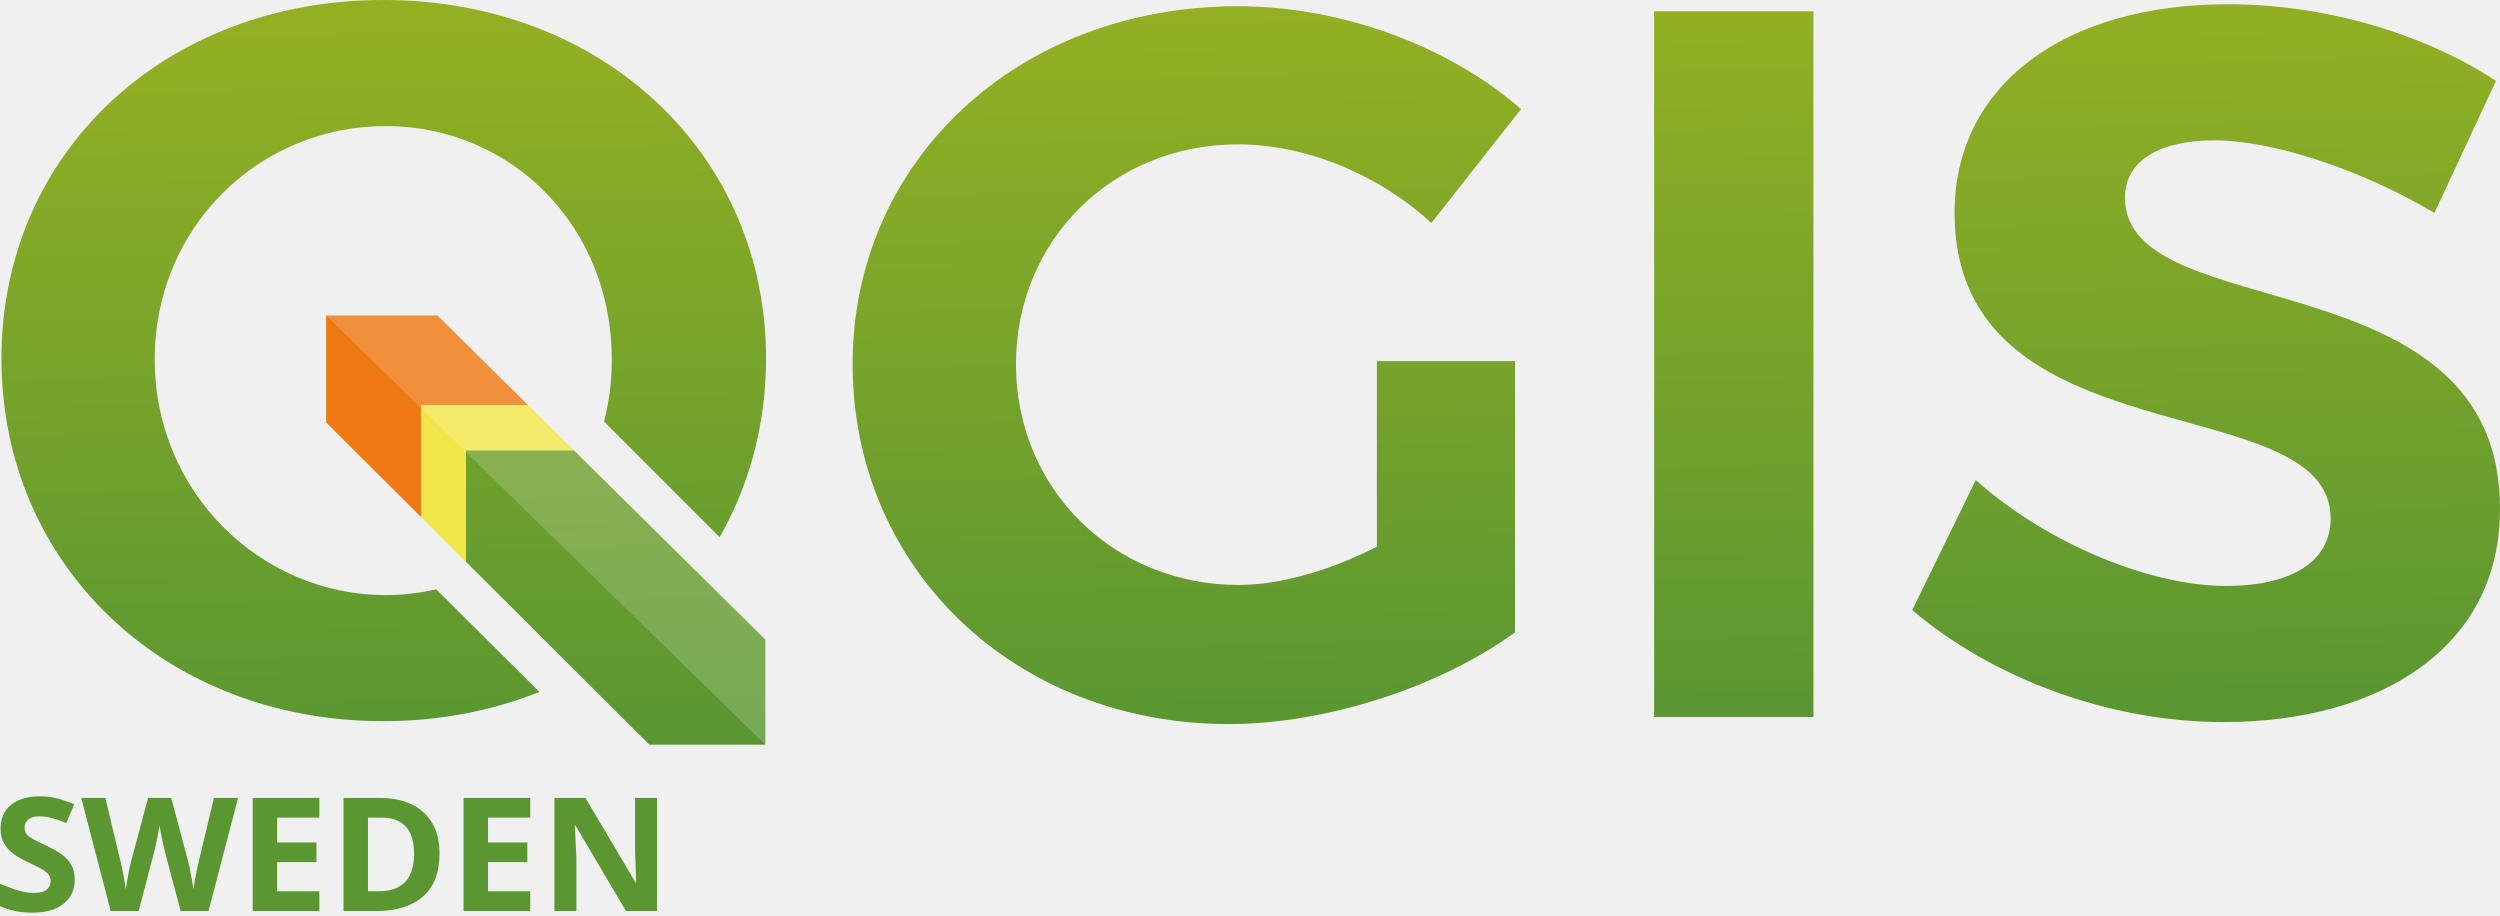
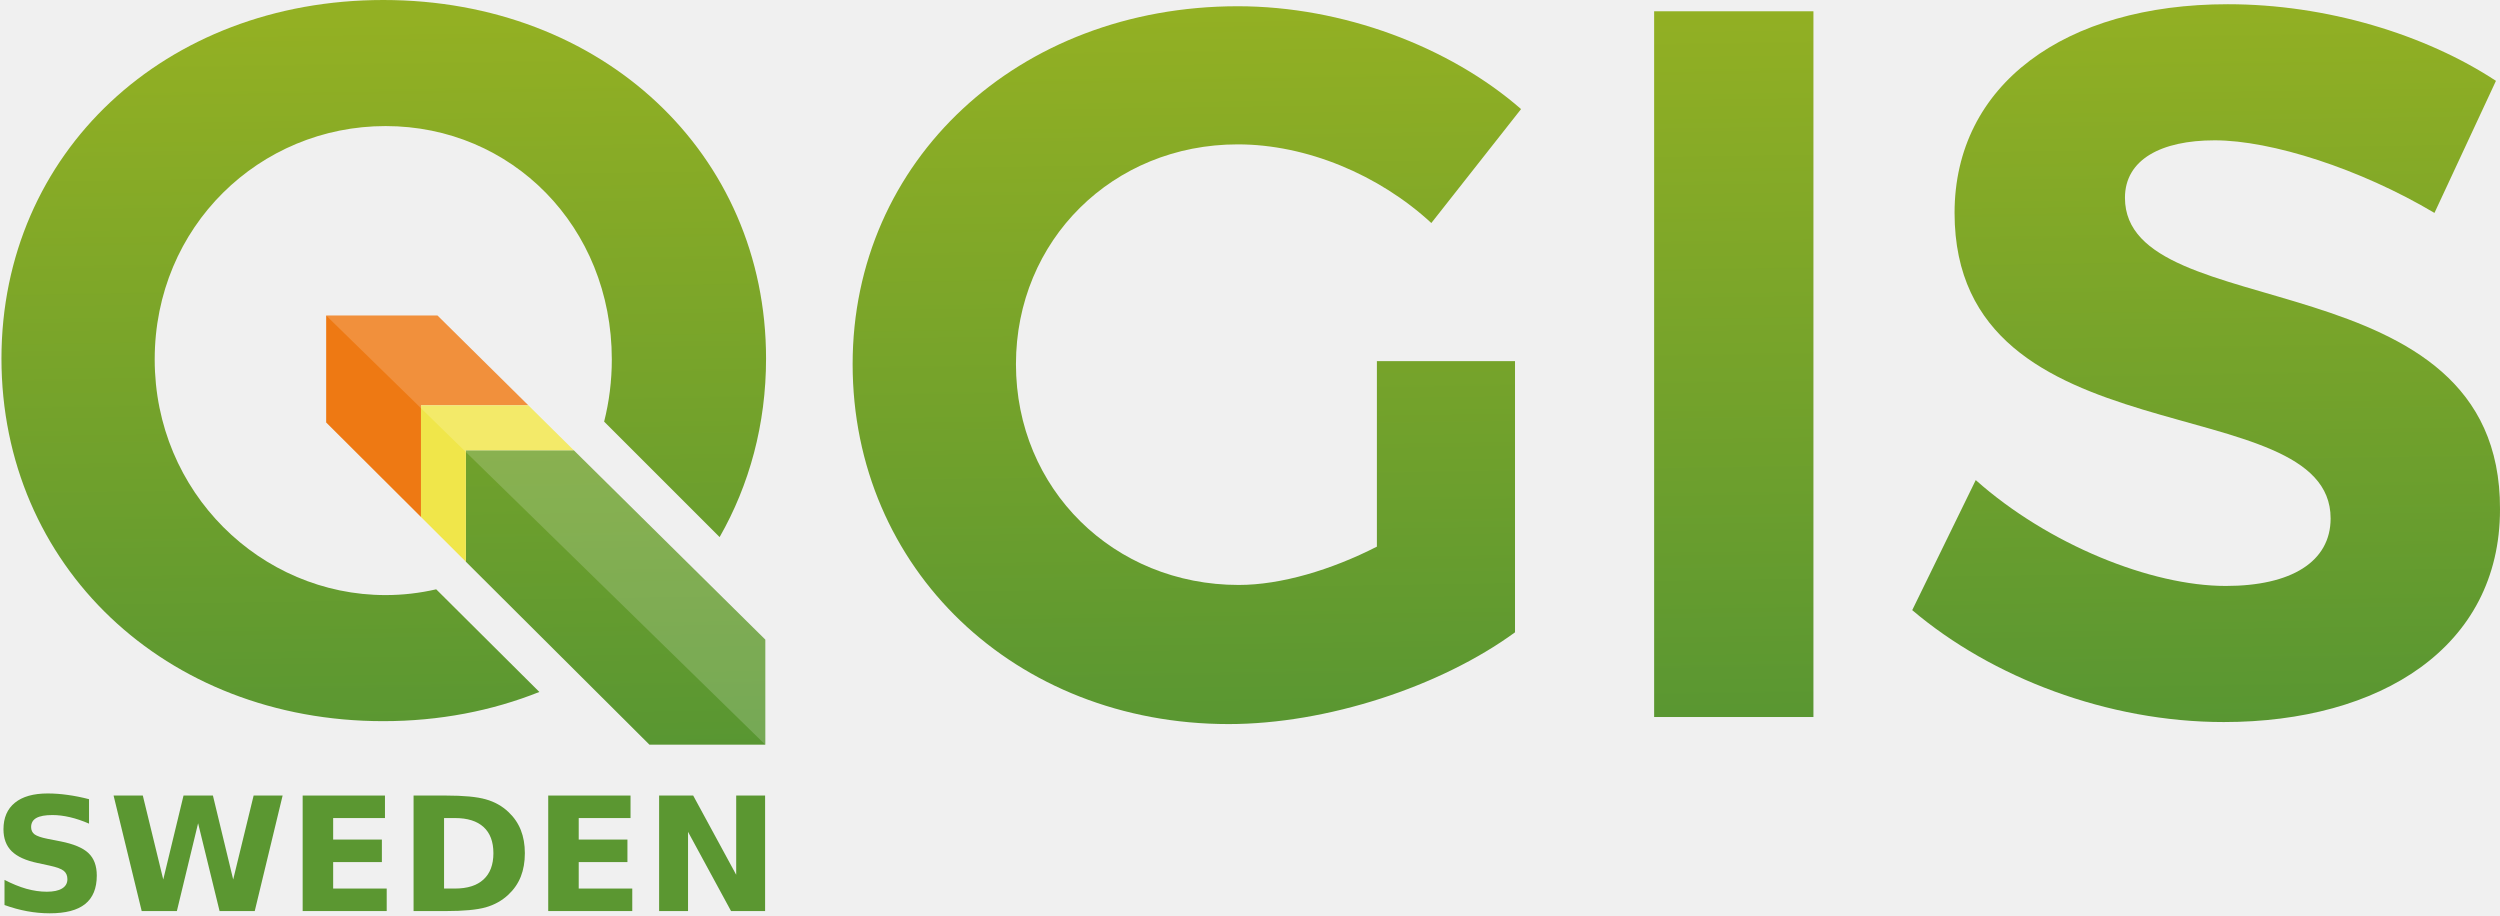
<svg xmlns="http://www.w3.org/2000/svg" xmlns:xlink="http://www.w3.org/1999/xlink" version="1.1" id="Layer_1" x="0px" y="0px" width="501.006" height="183.426" viewBox="0 0 501.006 183.426" enable-background="new 0 0 722.569 346.291" xml:space="preserve">
  <defs id="defs44">
    <linearGradient xlink:href="#SVGID_5_" id="linearGradient4329" x1="721.101" y1="248.369" x2="717.758" y2="167.989" gradientUnits="userSpaceOnUse" gradientTransform="translate(-100.2559,2.387539)" />
    <linearGradient xlink:href="#SVGID_5_" id="linearGradient4331" gradientUnits="userSpaceOnUse" x1="188.753" y1="250.235" x2="186.512" y2="102.936" gradientTransform="translate(-110.635,-98.765)" />
    <linearGradient xlink:href="#SVGID_5_" id="linearGradient4440" x1="105.504" y1="98.687" x2="606.498" y2="98.687" gradientUnits="userSpaceOnUse" />
  </defs>
  <linearGradient id="SVGID_1_" gradientUnits="userSpaceOnUse" x1="350.022" y1="247.783" x2="347.782" y2="100.484" gradientTransform="translate(-110.635,-98.765)">
    <stop offset="0" style="stop-color:#589632" id="stop6" />
    <stop offset="1" style="stop-color:#93B023" id="stop8" />
  </linearGradient>
  <linearGradient id="SVGID_2_" gradientUnits="userSpaceOnUse" x1="459.222" y1="246.123" x2="456.981" y2="98.822" gradientTransform="translate(-110.635,-98.765)">
    <stop offset="0" style="stop-color:#589632" id="stop13" />
    <stop offset="1" style="stop-color:#93B023" id="stop15" />
  </linearGradient>
  <linearGradient id="SVGID_3_" gradientUnits="userSpaceOnUse" x1="553.507" y1="244.688" x2="551.266" y2="97.388" gradientTransform="translate(-110.635,-98.765)">
    <stop offset="0" style="stop-color:#589632" id="stop20" />
    <stop offset="1" style="stop-color:#93B023" id="stop22" />
  </linearGradient>
  <linearGradient id="SVGID_4_" gradientUnits="userSpaceOnUse" x1="234.47" y1="250.034" x2="232.211" y2="101.498">
    <stop offset="0" style="stop-color:#589632" id="stop27" />
    <stop offset="1" style="stop-color:#93B023" id="stop29" />
  </linearGradient>
  <linearGradient id="SVGID_5_" gradientUnits="userSpaceOnUse" x1="188.753" y1="250.235" x2="186.512" y2="102.936">
    <stop offset="0" style="stop-color:#589632" id="stop36" />
    <stop offset="1" style="stop-color:#93B023" id="stop38" />
  </linearGradient>
  <polygon style="fill:#ee7913" points="176,162 176,183.433 195,202.37 195,180 216.513,180 198.306,162 " id="polygon3" transform="translate(-110.635,-98.765)" />
  <path style="fill:url(#SVGID_1_)" d="m 303.611,72.37 0,54.35 c -14.951,10.911 -37.782,18.386 -57.38,18.386 -42.833,0 -75.362,-31.113 -75.362,-72.129 0,-40.813 33.135,-71.725 77.182,-71.725 21.013,0 42.427,8.082 56.773,20.608 l -17.982,22.832 c -10.507,-9.698 -25.052,-15.76 -38.791,-15.76 -25.055,0 -44.451,19.194 -44.451,44.045 0,25.053 19.599,44.249 44.651,44.249 8.486,0 18.589,-3.031 27.681,-7.678 l 0,-37.177 27.679,0 z" id="path10" />
  <path style="fill:url(#SVGID_2_)" d="m 331.494,143.691 0,-141.43 31.922,0 0,141.43 -31.922,0 z" id="path17" />
  <path style="fill:url(#SVGID_3_)" d="m 500.196,16.202 -12.324,26.467 c -14.951,-8.89 -32.731,-14.547 -44.045,-14.547 -10.708,0 -17.981,3.839 -17.981,11.517 0,26.064 75.362,11.517 75.16,62.431 0,27.68 -24.045,42.631 -55.36,42.631 -23.236,0 -46.471,-8.89 -62.431,-22.427 l 12.728,-26.063 c 14.548,12.932 35.155,21.215 50.106,21.215 13.134,0 21.013,-4.849 21.013,-13.537 0,-26.669 -75.362,-11.112 -75.362,-61.219 0,-25.659 22.023,-41.823 54.755,-41.823 19.8,-0.001 39.599,6.061 53.741,15.355 z" id="path24" />
  <polygon style="fill:url(#SVGID_4_)" points="204,211.34 240.782,248 264,248 264,226.946 225.617,189 204,189 " id="polygon31" transform="translate(-110.635,-98.765)" />
  <polygon style="fill:#f0e64a" points="195,180 195,202.37 204,211.34 204,189 225.617,189 216.513,180 " id="polygon33" transform="translate(-110.635,-98.765)" />
  <path style="fill:url(#linearGradient4331)" d="m 87.417,118.099 c -3.259,0.75 -6.648,1.157 -10.144,1.157 -25.005,0 -46.271,-20.562 -46.271,-47.222 0,-26.66 21.032,-46.769 46.271,-46.769 25.239,0 45.336,20.108 45.336,46.769 0,4.336 -0.54,8.508 -1.539,12.46 l 23.144,23.14 c 5.967,-10.455 9.305,-22.611 9.305,-35.778 0,-41.09 -32.791,-71.856 -76.714,-71.856 -43.722,0 -76.512,30.564 -76.512,71.856 0,41.494 32.791,72.666 76.512,72.666 11.287,0 21.835,-2.076 31.284,-5.854 l -20.672,-20.569 z" id="path40" />
  <path d="m 65.365,63.235 88,86 0,-21.055 -38.383,-37.945 -9.104,-9 -18.207,-18 z" id="polygon4174" style="fill:#ffffff;fill-opacity:0.173" />
-   <text xml:space="preserve" style="font-style:normal;font-weight:normal;font-size:32.131px;line-height:125%;font-family:sans-serif;letter-spacing:0px;word-spacing:0px;fill:#5b9731;fill-opacity:1;stroke:none;stroke-width:1px;stroke-linecap:butt;stroke-linejoin:miter;stroke-opacity:1" x="-1.618" y="184.738" id="text4430" transform="scale(1.011827,0.9883114)">
-     <tspan id="tspan4432" x="-1.618" y="184.738" style="font-style:normal;font-variant:normal;font-weight:bold;font-stretch:normal;font-family:sans-serif;-inkscape-font-specification:'sans-serif Bold';fill:#5b9731;fill-opacity:1">SWEDEN</tspan>
-   </text>
+   <g transform="scale(1.011827,0.9883114)" style="font-style:normal;font-weight:normal;font-size:32.131px;line-height:125%;font-family:sans-serif;letter-spacing:0px;word-spacing:0px;fill:#5b9731;fill-opacity:1;stroke:none;stroke-width:1px;stroke-linecap:butt;stroke-linejoin:miter;stroke-opacity:1" id="text4430">
+     <path d="m 17.632,162.052 0,4.958 q -1.93,-0.863 -3.765,-1.302 -1.836,-0.439 -3.467,-0.439 -2.165,0 -3.201,0.596 -1.035,0.596 -1.035,1.851 0,0.941 0.69,1.475 0.706,0.518 2.542,0.894 l 2.573,0.518 q 3.907,0.784 5.554,2.385 1.647,1.6 1.647,4.55 0,3.875 -2.306,5.774 -2.291,1.883 -7.013,1.883 -2.228,0 -4.471,-0.424 -2.244,-0.424 -4.487,-1.255 l 0,-5.099 q 2.244,1.192 4.33,1.804 2.102,0.596 4.048,0.596 1.977,0 3.028,-0.659 1.051,-0.659 1.051,-1.883 0,-1.098 -0.722,-1.694 -0.706,-0.596 -2.84,-1.067 l -2.338,-0.518 q -3.514,-0.753 -5.146,-2.4 -1.616,-1.647 -1.616,-4.44 0,-3.499 2.259,-5.381 2.259,-1.883 6.495,-1.883 1.93,0 3.969,0.298 2.04,0.282 4.22,0.863 z" style="font-style:normal;font-variant:normal;font-weight:bold;font-stretch:normal;font-family:sans-serif;-inkscape-font-specification:'sans-serif Bold';fill:#5b9731;fill-opacity:1" id="path5040" />
+     <path d="m 22.496,161.315 5.789,0 4.048,17.022 4.016,-17.022 5.821,0 4.016,17.022 4.048,-17.022 5.742,0 -5.522,23.424 -6.966,0 -4.252,-17.807 -4.205,17.807 -6.966,0 -5.57,-23.424 z" style="font-style:normal;font-variant:normal;font-weight:bold;font-stretch:normal;font-family:sans-serif;-inkscape-font-specification:'sans-serif Bold';fill:#5b9731;fill-opacity:1" id="path5042" />
+     <path d="m 59.945,161.315 16.301,0 0,4.565 -10.261,0 0,4.362 9.649,0 0,4.565 -9.649,0 0,5.366 10.606,0 0,4.565 -16.646,0 0,-23.424 z" style="font-style:normal;font-variant:normal;font-weight:bold;font-stretch:normal;font-family:sans-serif;-inkscape-font-specification:'sans-serif Bold';fill:#5b9731;fill-opacity:1" id="path5044" />
+     <path d="m 87.95,165.88 0,14.293 2.165,0 q 3.703,0 5.648,-1.836 1.961,-1.836 1.961,-5.334 0,-3.483 -1.945,-5.303 -1.945,-1.82 -5.664,-1.82 l -2.165,0 z m -6.04,-4.565 6.37,0 q 5.334,0 7.939,0.769 2.62,0.753 4.487,2.573 1.647,1.585 2.447,3.656 0.8,2.071 0.8,4.691 0,2.651 -0.8,4.738 -0.8,2.071 -2.447,3.656 -1.883,1.82 -4.518,2.589 -2.636,0.753 -7.907,0.753 l -6.37,0 0,-23.424 z" style="font-style:normal;font-variant:normal;font-weight:bold;font-stretch:normal;font-family:sans-serif;-inkscape-font-specification:'sans-serif Bold';fill:#5b9731;fill-opacity:1" id="path5046" />
+     <path d="m 108.581,161.315 16.301,0 0,4.565 -10.261,0 0,4.362 9.649,0 0,4.565 -9.649,0 0,5.366 10.606,0 0,4.565 -16.646,0 0,-23.424 z" style="font-style:normal;font-variant:normal;font-weight:bold;font-stretch:normal;font-family:sans-serif;-inkscape-font-specification:'sans-serif Bold';fill:#5b9731;fill-opacity:1" id="path5048" />
+     <path d="m 130.545,161.315 6.746,0 8.519,16.065 0,-16.065 5.726,0 0,23.424 -6.746,0 -8.519,-16.065 0,16.065 -5.726,0 0,-23.424 z" style="font-style:normal;font-variant:normal;font-weight:bold;font-stretch:normal;font-family:sans-serif;-inkscape-font-specification:'sans-serif Bold';fill:#5b9731;fill-opacity:1" id="path5050" />
+   </g>
</svg>
